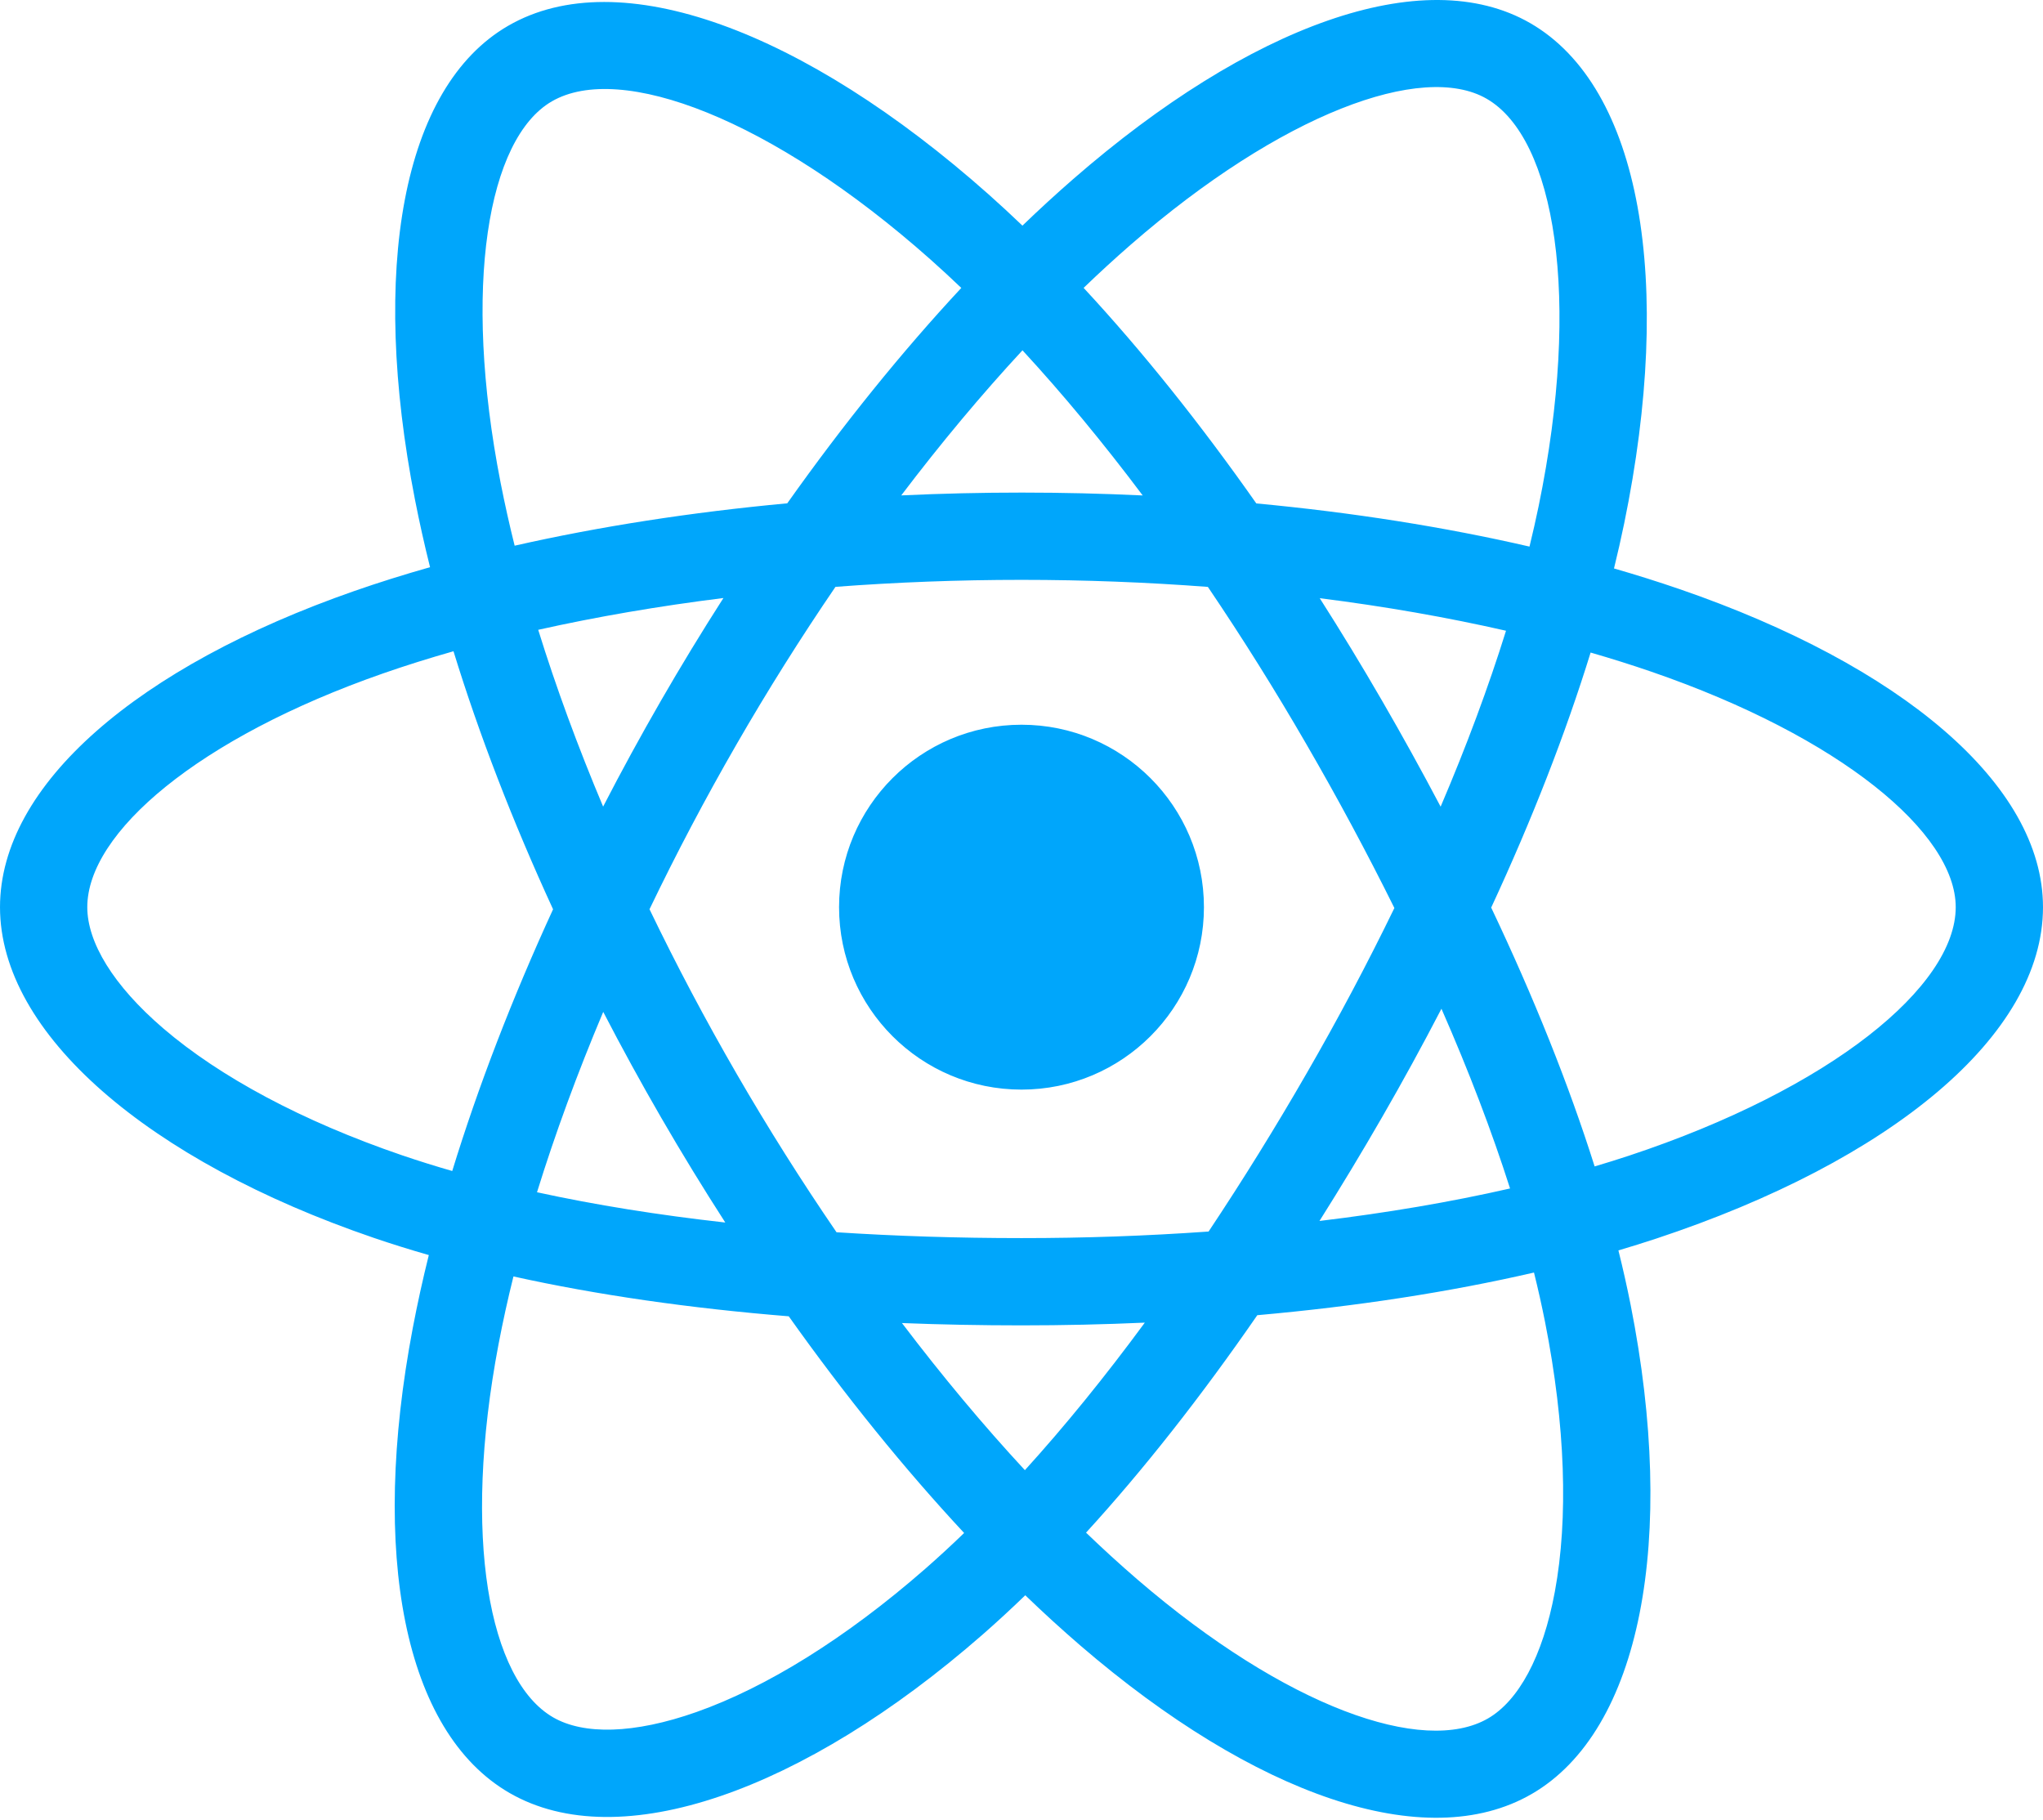
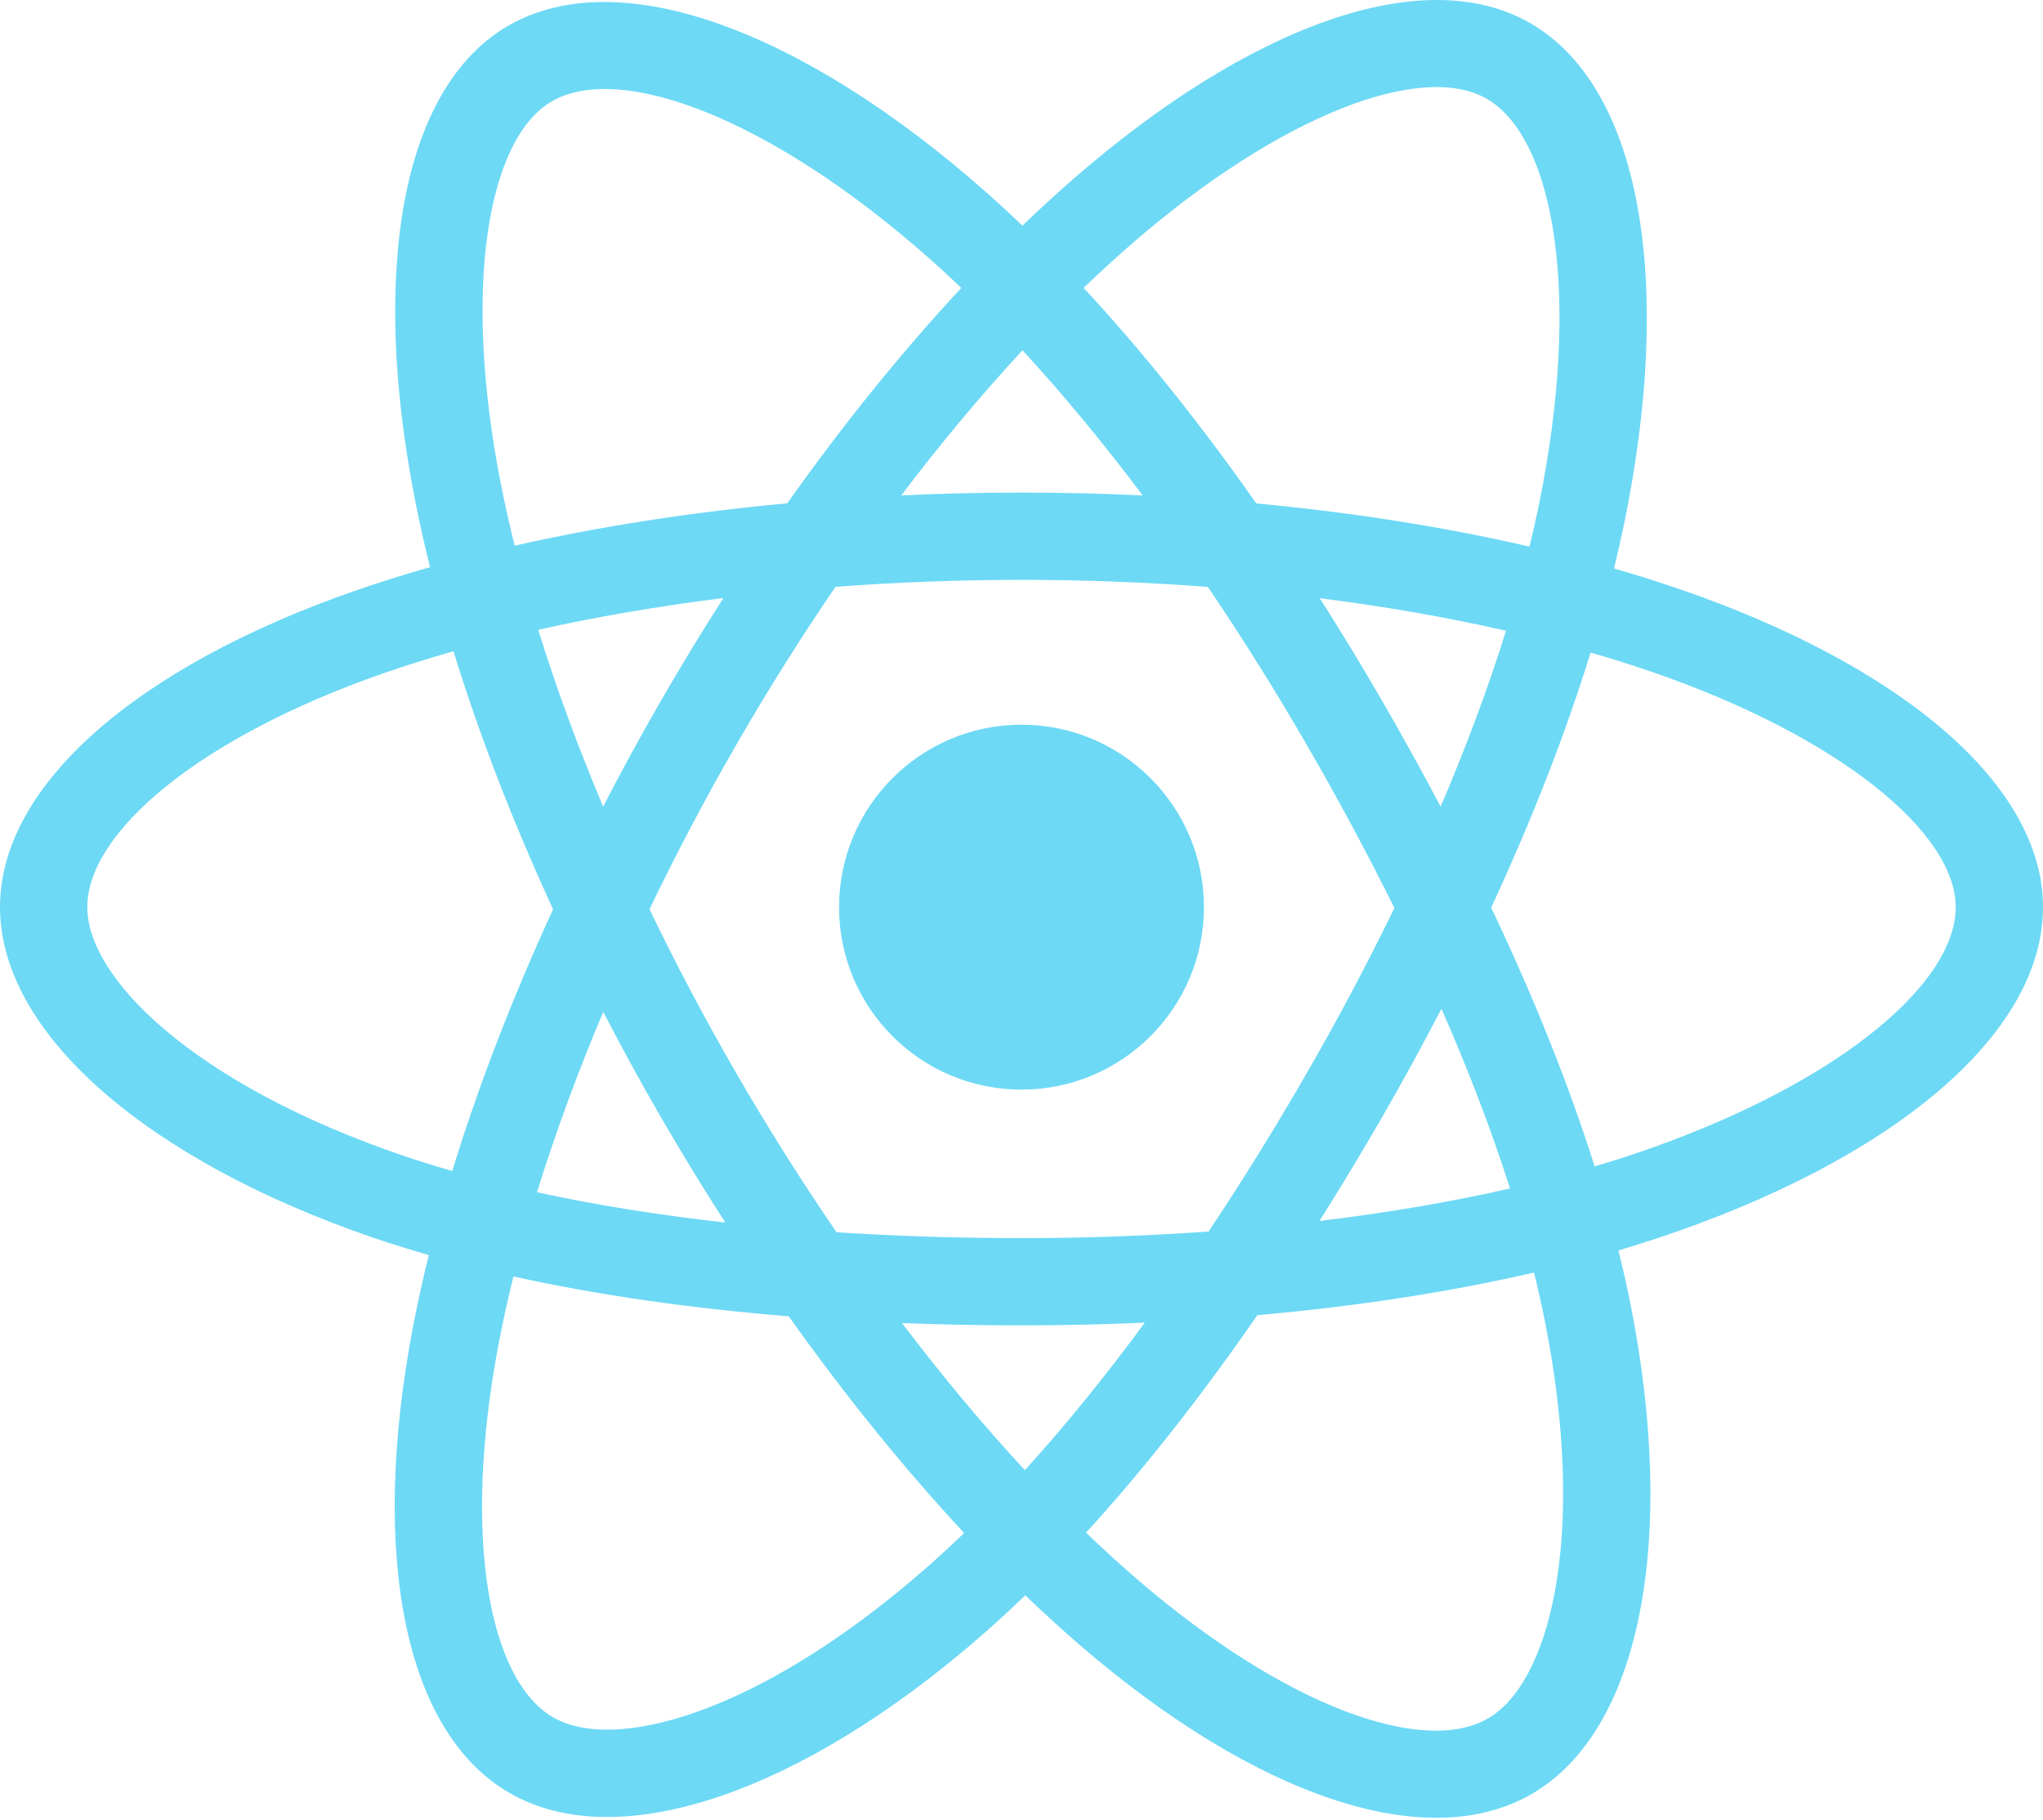
<svg xmlns="http://www.w3.org/2000/svg" aria-hidden="true" role="img" class="iconify iconify--logos" width="35.93" height="32" preserveAspectRatio="xMidYMid meet" viewBox="0 0 256 228">
-   <path fill="#00a6fb" d="M210.483 73.824a171.49 171.49 0 0 0-8.24-2.597c.465-1.9.893-3.777 1.273-5.621c6.238-30.281 2.16-54.676-11.769-62.708c-13.355-7.7-35.196.329-57.254 19.526a171.23 171.23 0 0 0-6.375 5.848a155.866 155.866 0 0 0-4.241-3.917C100.759 3.829 77.587-4.822 63.673 3.233C50.33 10.957 46.379 33.89 51.995 62.588a170.974 170.974 0 0 0 1.892 8.48c-3.28.932-6.445 1.924-9.474 2.98C17.309 83.498 0 98.307 0 113.668c0 15.865 18.582 31.778 46.812 41.427a145.52 145.52 0 0 0 6.921 2.165a167.467 167.467 0 0 0-2.01 9.138c-5.354 28.2-1.173 50.591 12.134 58.266c13.744 7.926 36.812-.22 59.273-19.855a145.567 145.567 0 0 0 5.342-4.923a168.064 168.064 0 0 0 6.92 6.314c21.758 18.722 43.246 26.282 56.54 18.586c13.731-7.949 18.194-32.003 12.4-61.268a145.016 145.016 0 0 0-1.535-6.842c1.62-.48 3.21-.974 4.76-1.488c29.348-9.723 48.443-25.443 48.443-41.52c0-15.417-17.868-30.326-45.517-39.844Zm-6.365 70.984c-1.4.463-2.836.91-4.3 1.345c-3.24-10.257-7.612-21.163-12.963-32.432c5.106-11 9.31-21.767 12.459-31.957c2.619.758 5.16 1.557 7.61 2.4c23.69 8.156 38.14 20.213 38.14 29.504c0 9.896-15.606 22.743-40.946 31.14Zm-10.514 20.834c2.562 12.94 2.927 24.64 1.23 33.787c-1.524 8.219-4.59 13.698-8.382 15.893c-8.067 4.67-25.32-1.4-43.927-17.412a156.726 156.726 0 0 1-6.437-5.87c7.214-7.889 14.423-17.06 21.459-27.246c12.376-1.098 24.068-2.894 34.671-5.345a134.17 134.17 0 0 1 1.386 6.193ZM87.276 214.515c-7.882 2.783-14.16 2.863-17.955.675c-8.075-4.657-11.432-22.636-6.853-46.752a156.923 156.923 0 0 1 1.869-8.499c10.486 2.32 22.093 3.988 34.498 4.994c7.084 9.967 14.501 19.128 21.976 27.15a134.668 134.668 0 0 1-4.877 4.492c-9.933 8.682-19.886 14.842-28.658 17.94ZM50.35 144.747c-12.483-4.267-22.792-9.812-29.858-15.863c-6.35-5.437-9.555-10.836-9.555-15.216c0-9.322 13.897-21.212 37.076-29.293c2.813-.98 5.757-1.905 8.812-2.773c3.204 10.42 7.406 21.315 12.477 32.332c-5.137 11.18-9.399 22.249-12.634 32.792a134.718 134.718 0 0 1-6.318-1.979Zm12.378-84.26c-4.811-24.587-1.616-43.134 6.425-47.789c8.564-4.958 27.502 2.111 47.463 19.835a144.318 144.318 0 0 1 3.841 3.545c-7.438 7.987-14.787 17.08-21.808 26.988c-12.04 1.116-23.565 2.908-34.161 5.309a160.342 160.342 0 0 1-1.76-7.887Zm110.427 27.268a347.8 347.8 0 0 0-7.785-12.803c8.168 1.033 15.994 2.404 23.343 4.08c-2.206 7.072-4.956 14.465-8.193 22.045a381.151 381.151 0 0 0-7.365-13.322Zm-45.032-43.861c5.044 5.465 10.096 11.566 15.065 18.186a322.04 322.04 0 0 0-30.257-.006c4.974-6.559 10.069-12.652 15.192-18.18ZM82.802 87.83a323.167 323.167 0 0 0-7.227 13.238c-3.184-7.553-5.909-14.98-8.134-22.152c7.304-1.634 15.093-2.97 23.209-3.984a321.524 321.524 0 0 0-7.848 12.897Zm8.081 65.352c-8.385-.936-16.291-2.203-23.593-3.793c2.26-7.3 5.045-14.885 8.298-22.6a321.187 321.187 0 0 0 7.257 13.246c2.594 4.48 5.28 8.868 8.038 13.147Zm37.542 31.03c-5.184-5.592-10.354-11.779-15.403-18.433c4.902.192 9.899.29 14.978.29c5.218 0 10.376-.117 15.453-.343c-4.985 6.774-10.018 12.97-15.028 18.486Zm52.198-57.817c3.422 7.8 6.306 15.345 8.596 22.52c-7.422 1.694-15.436 3.058-23.88 4.071a382.417 382.417 0 0 0 7.859-13.026a347.403 347.403 0 0 0 7.425-13.565Zm-16.898 8.101a358.557 358.557 0 0 1-12.281 19.815a329.4 329.4 0 0 1-23.444.823c-7.967 0-15.716-.248-23.178-.732a310.202 310.202 0 0 1-12.513-19.846h.001a307.41 307.41 0 0 1-10.923-20.627a310.278 310.278 0 0 1 10.89-20.637l-.001.001a307.318 307.318 0 0 1 12.413-19.761c7.613-.576 15.42-.876 23.31-.876H128c7.926 0 15.743.303 23.354.883a329.357 329.357 0 0 1 12.335 19.695a358.489 358.489 0 0 1 11.036 20.54a329.472 329.472 0 0 1-11 20.722Zm22.56-122.124c8.572 4.944 11.906 24.881 6.52 51.026c-.344 1.668-.73 3.367-1.15 5.09c-10.622-2.452-22.155-4.275-34.23-5.408c-7.034-10.017-14.323-19.124-21.64-27.008a160.789 160.789 0 0 1 5.888-5.4c18.9-16.447 36.564-22.941 44.612-18.3ZM128 90.808c12.625 0 22.86 10.235 22.86 22.86s-10.235 22.86-22.86 22.86s-22.86-10.235-22.86-22.86s10.235-22.86 22.86-22.86Z">
+   <path fill="#6dd9f5" d="M210.483 73.824a171.49 171.49 0 0 0-8.24-2.597c.465-1.9.893-3.777 1.273-5.621c6.238-30.281 2.16-54.676-11.769-62.708c-13.355-7.7-35.196.329-57.254 19.526a171.23 171.23 0 0 0-6.375 5.848a155.866 155.866 0 0 0-4.241-3.917C100.759 3.829 77.587-4.822 63.673 3.233C50.33 10.957 46.379 33.89 51.995 62.588a170.974 170.974 0 0 0 1.892 8.48c-3.28.932-6.445 1.924-9.474 2.98C17.309 83.498 0 98.307 0 113.668c0 15.865 18.582 31.778 46.812 41.427a145.52 145.52 0 0 0 6.921 2.165a167.467 167.467 0 0 0-2.01 9.138c-5.354 28.2-1.173 50.591 12.134 58.266c13.744 7.926 36.812-.22 59.273-19.855a145.567 145.567 0 0 0 5.342-4.923a168.064 168.064 0 0 0 6.92 6.314c21.758 18.722 43.246 26.282 56.54 18.586c13.731-7.949 18.194-32.003 12.4-61.268a145.016 145.016 0 0 0-1.535-6.842c1.62-.48 3.21-.974 4.76-1.488c29.348-9.723 48.443-25.443 48.443-41.52c0-15.417-17.868-30.326-45.517-39.844Zm-6.365 70.984c-1.4.463-2.836.91-4.3 1.345c-3.24-10.257-7.612-21.163-12.963-32.432c5.106-11 9.31-21.767 12.459-31.957c2.619.758 5.16 1.557 7.61 2.4c23.69 8.156 38.14 20.213 38.14 29.504c0 9.896-15.606 22.743-40.946 31.14Zm-10.514 20.834c2.562 12.94 2.927 24.64 1.23 33.787c-1.524 8.219-4.59 13.698-8.382 15.893c-8.067 4.67-25.32-1.4-43.927-17.412a156.726 156.726 0 0 1-6.437-5.87c7.214-7.889 14.423-17.06 21.459-27.246c12.376-1.098 24.068-2.894 34.671-5.345a134.17 134.17 0 0 1 1.386 6.193ZM87.276 214.515c-7.882 2.783-14.16 2.863-17.955.675c-8.075-4.657-11.432-22.636-6.853-46.752a156.923 156.923 0 0 1 1.869-8.499c10.486 2.32 22.093 3.988 34.498 4.994c7.084 9.967 14.501 19.128 21.976 27.15a134.668 134.668 0 0 1-4.877 4.492c-9.933 8.682-19.886 14.842-28.658 17.94ZM50.35 144.747c-12.483-4.267-22.792-9.812-29.858-15.863c-6.35-5.437-9.555-10.836-9.555-15.216c0-9.322 13.897-21.212 37.076-29.293c2.813-.98 5.757-1.905 8.812-2.773c3.204 10.42 7.406 21.315 12.477 32.332c-5.137 11.18-9.399 22.249-12.634 32.792a134.718 134.718 0 0 1-6.318-1.979Zm12.378-84.26c-4.811-24.587-1.616-43.134 6.425-47.789c8.564-4.958 27.502 2.111 47.463 19.835a144.318 144.318 0 0 1 3.841 3.545c-7.438 7.987-14.787 17.08-21.808 26.988c-12.04 1.116-23.565 2.908-34.161 5.309a160.342 160.342 0 0 1-1.76-7.887Zm110.427 27.268a347.8 347.8 0 0 0-7.785-12.803c8.168 1.033 15.994 2.404 23.343 4.08c-2.206 7.072-4.956 14.465-8.193 22.045a381.151 381.151 0 0 0-7.365-13.322Zm-45.032-43.861c5.044 5.465 10.096 11.566 15.065 18.186a322.04 322.04 0 0 0-30.257-.006c4.974-6.559 10.069-12.652 15.192-18.18ZM82.802 87.83a323.167 323.167 0 0 0-7.227 13.238c-3.184-7.553-5.909-14.98-8.134-22.152c7.304-1.634 15.093-2.97 23.209-3.984a321.524 321.524 0 0 0-7.848 12.897Zm8.081 65.352c-8.385-.936-16.291-2.203-23.593-3.793c2.26-7.3 5.045-14.885 8.298-22.6a321.187 321.187 0 0 0 7.257 13.246c2.594 4.48 5.28 8.868 8.038 13.147Zm37.542 31.03c-5.184-5.592-10.354-11.779-15.403-18.433c4.902.192 9.899.29 14.978.29c5.218 0 10.376-.117 15.453-.343c-4.985 6.774-10.018 12.97-15.028 18.486Zm52.198-57.817c3.422 7.8 6.306 15.345 8.596 22.52c-7.422 1.694-15.436 3.058-23.88 4.071a382.417 382.417 0 0 0 7.859-13.026a347.403 347.403 0 0 0 7.425-13.565Zm-16.898 8.101a358.557 358.557 0 0 1-12.281 19.815a329.4 329.4 0 0 1-23.444.823c-7.967 0-15.716-.248-23.178-.732a310.202 310.202 0 0 1-12.513-19.846h.001a307.41 307.41 0 0 1-10.923-20.627a310.278 310.278 0 0 1 10.89-20.637l-.001.001a307.318 307.318 0 0 1 12.413-19.761c7.613-.576 15.42-.876 23.31-.876H128c7.926 0 15.743.303 23.354.883a329.357 329.357 0 0 1 12.335 19.695a358.489 358.489 0 0 1 11.036 20.54a329.472 329.472 0 0 1-11 20.722Zm22.56-122.124c8.572 4.944 11.906 24.881 6.52 51.026c-.344 1.668-.73 3.367-1.15 5.09c-10.622-2.452-22.155-4.275-34.23-5.408c-7.034-10.017-14.323-19.124-21.64-27.008a160.789 160.789 0 0 1 5.888-5.4c18.9-16.447 36.564-22.941 44.612-18.3ZM128 90.808c12.625 0 22.86 10.235 22.86 22.86s-10.235 22.86-22.86 22.86s-22.86-10.235-22.86-22.86s10.235-22.86 22.86-22.86Z">
    </path>
</svg>
